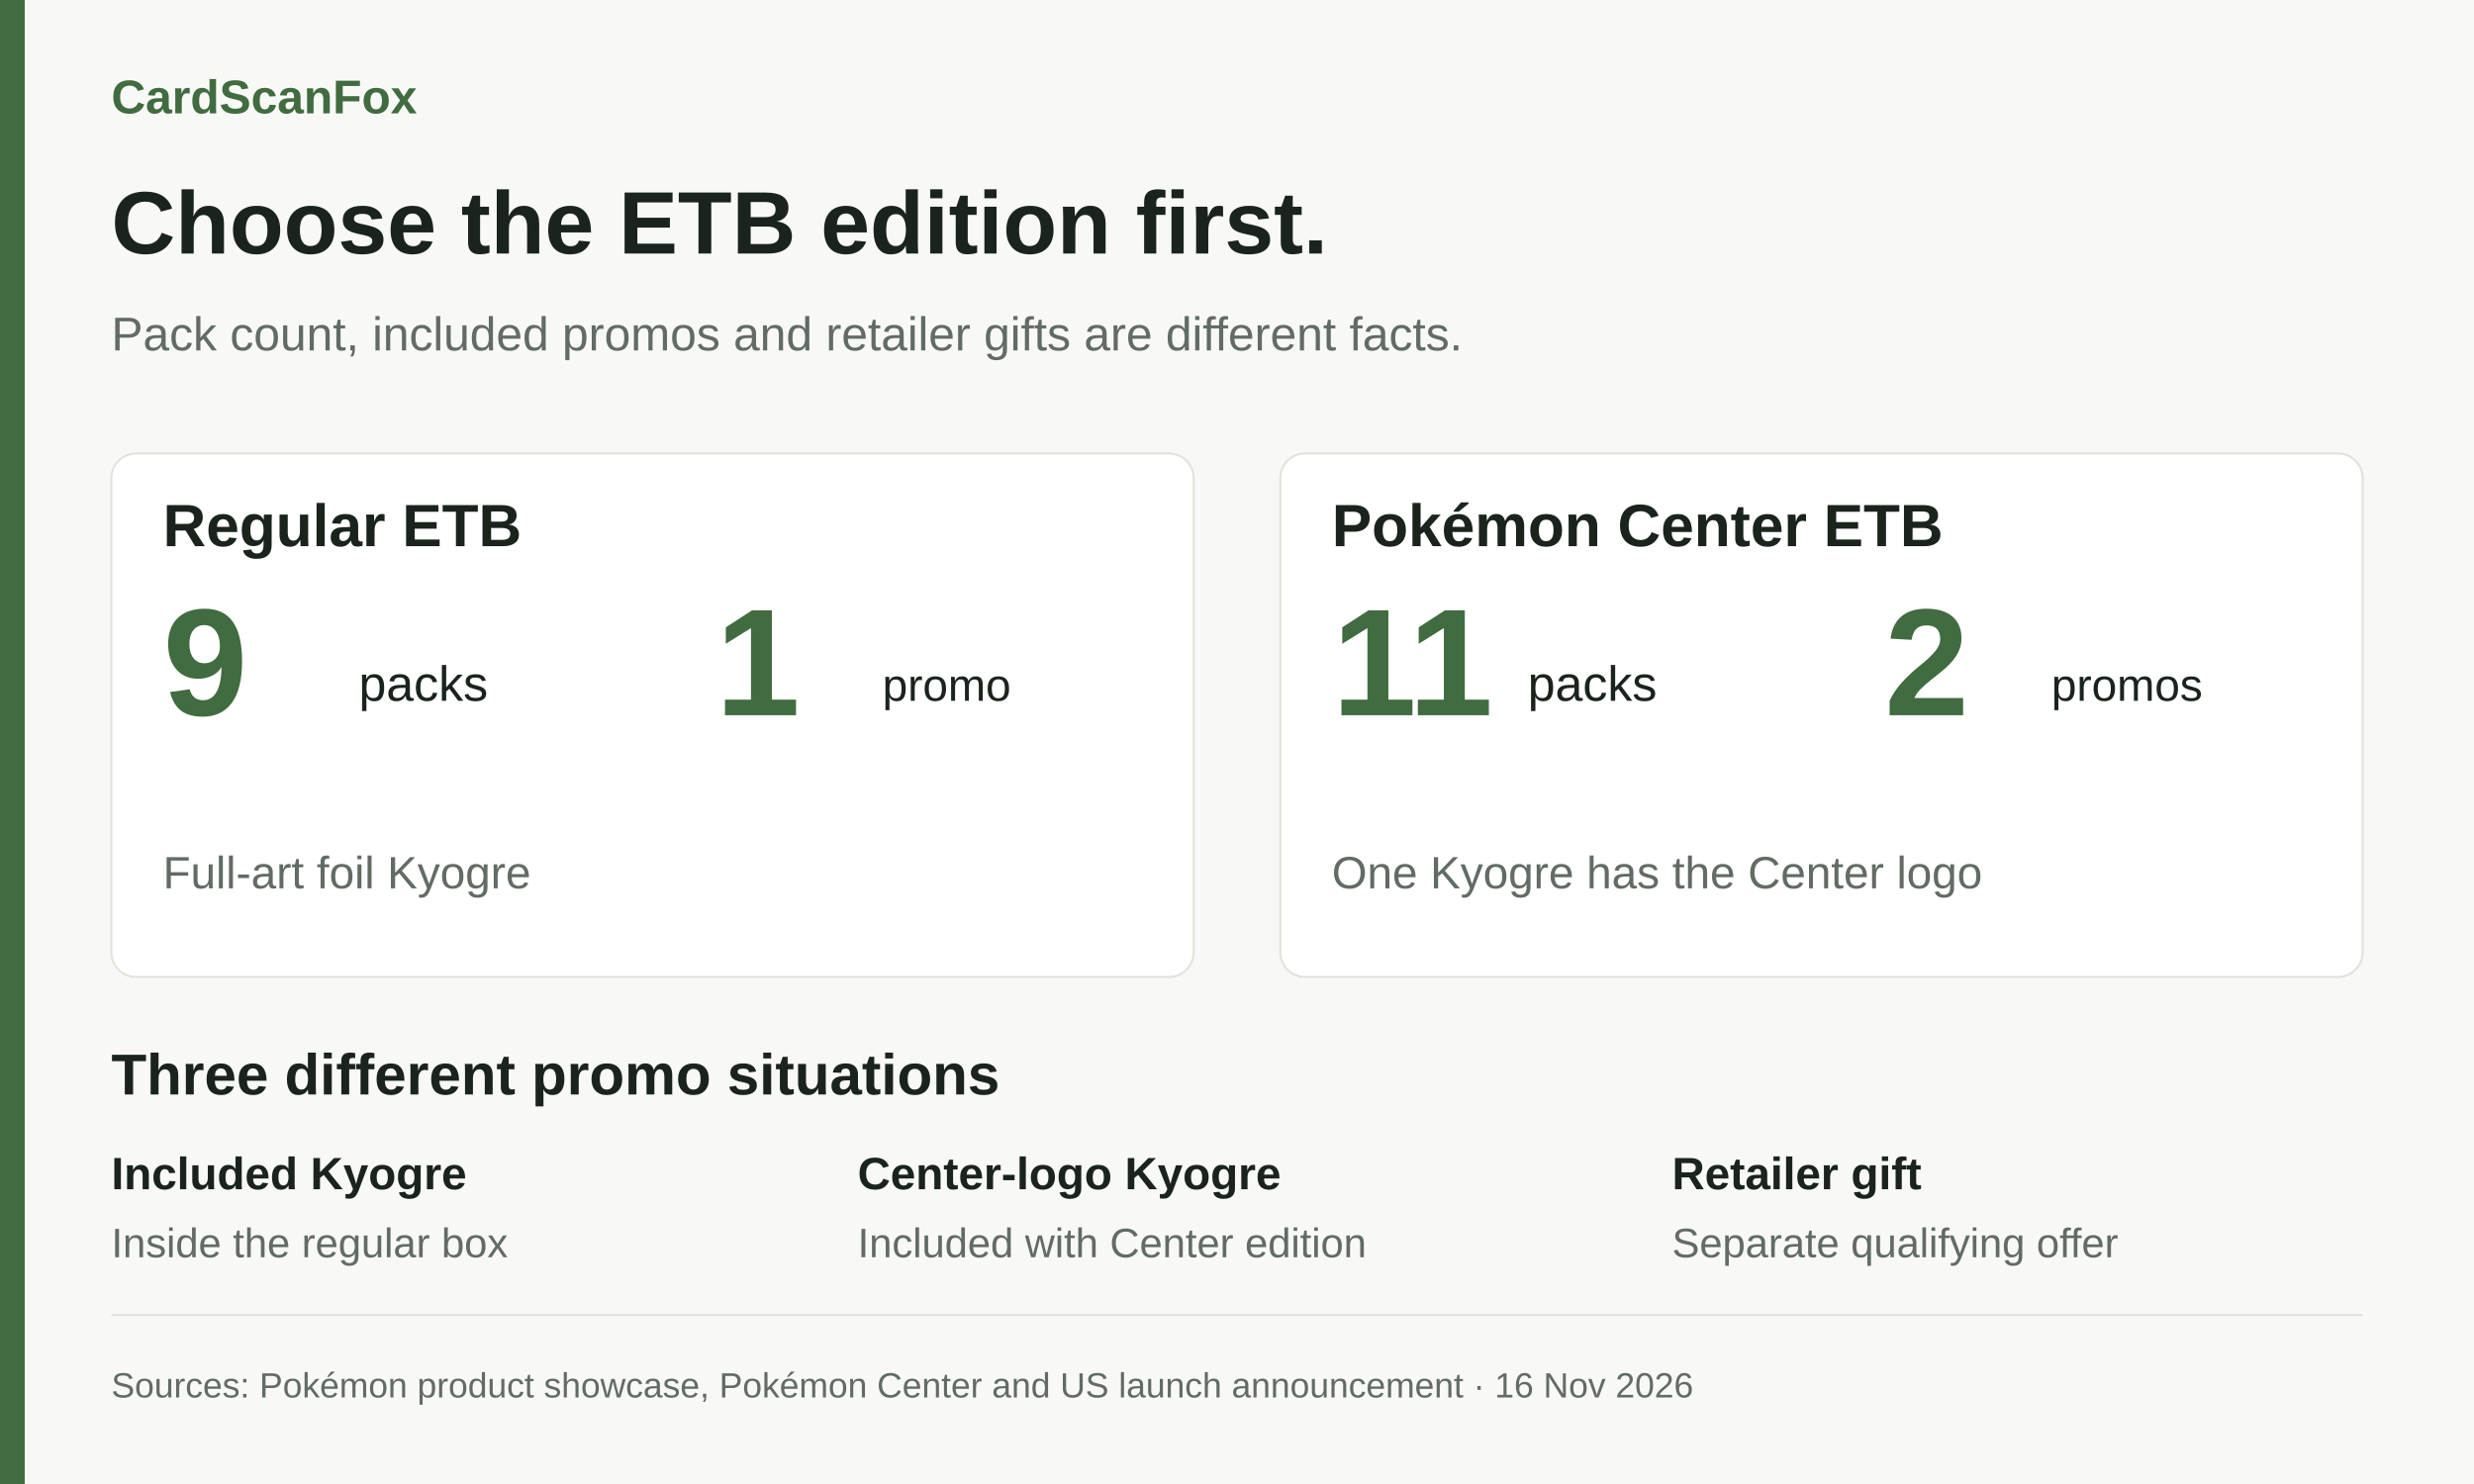
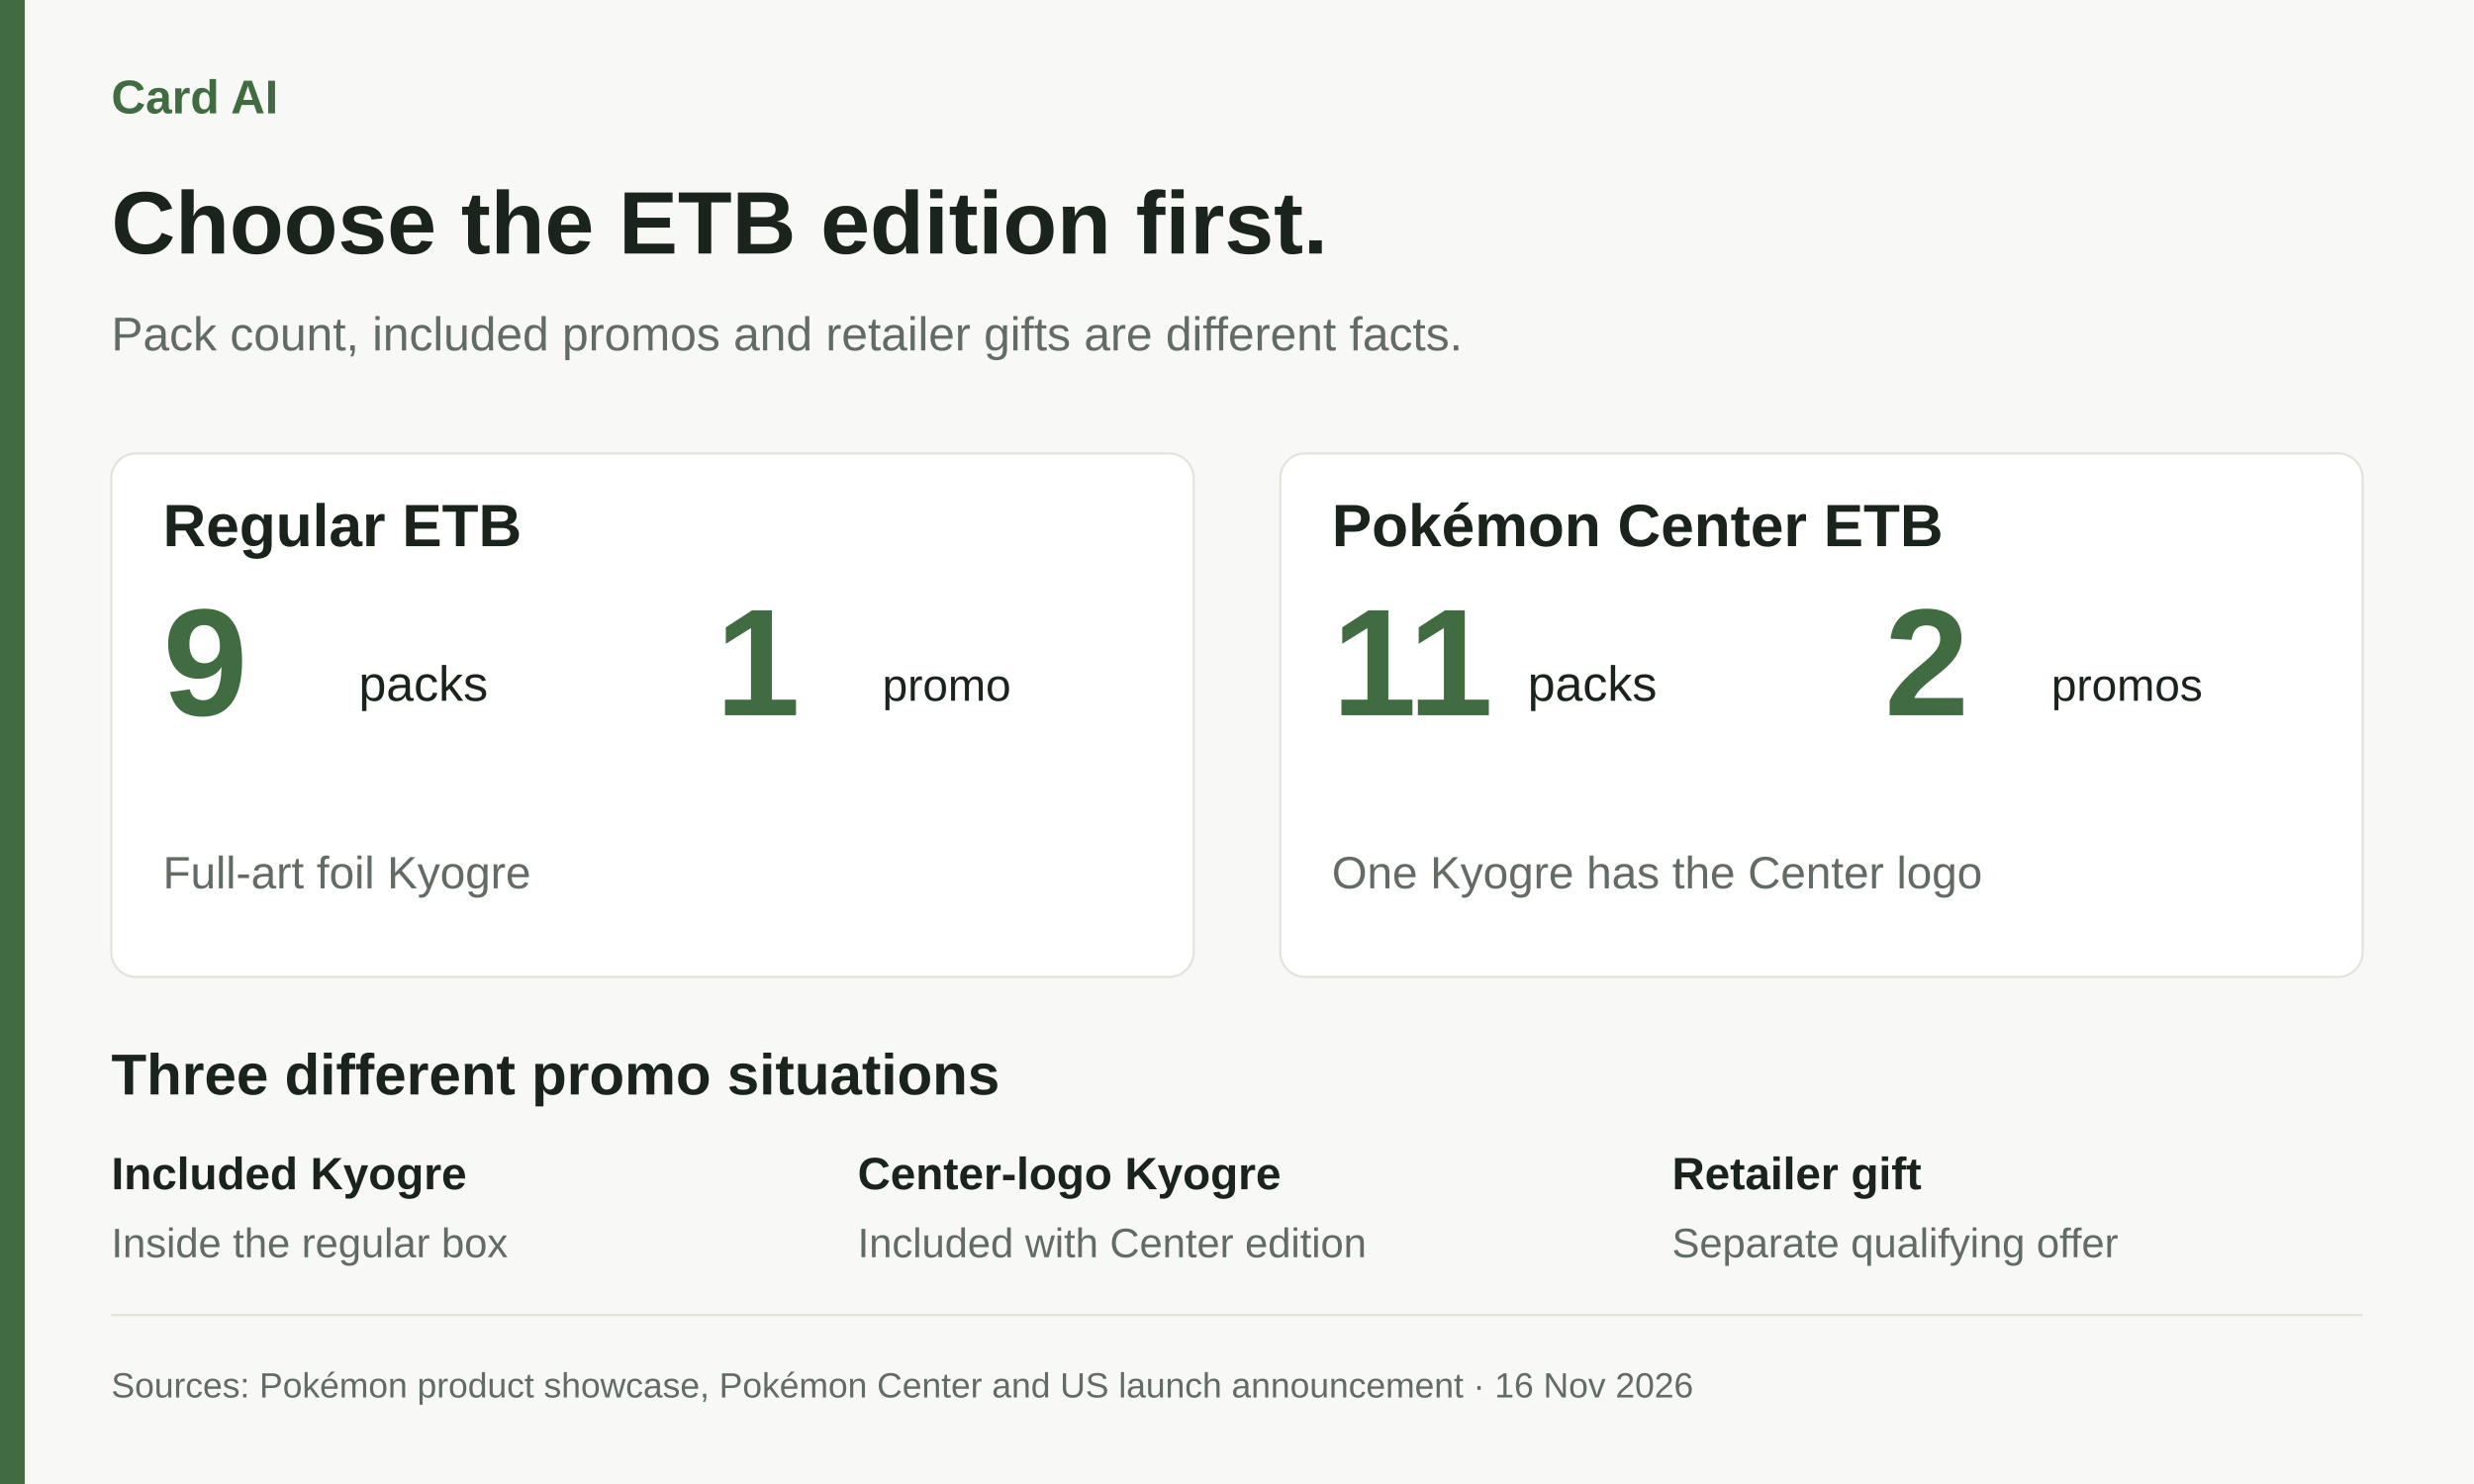
<svg xmlns="http://www.w3.org/2000/svg" width="1200" height="720" viewBox="0 0 1200 720" role="img" aria-labelledby="title desc">
  <g font-family="Arial, Helvetica, sans-serif">
    <rect x="0" y="0" width="1200" height="720" rx="0" fill="#f8f9f6" stroke="none" />
    <rect x="0" y="0" width="12" height="720" rx="0" fill="#416b40" stroke="none" />
-     <text x="54" y="55" font-size="23" font-weight="700" fill="#416b40">CardScanFox</text>
+     <text x="54" y="55" font-size="23" font-weight="700" fill="#416b40">Card AI</text>
    <text x="54" y="123" font-size="43" font-weight="700" fill="#1b231d">Choose the ETB edition first.</text>
    <text x="54" y="170" font-size="23" font-weight="400" fill="#626b64">Pack count, included promos and retailer gifts are different facts.</text>
    <rect x="54" y="220" width="525" height="254" rx="12" fill="#ffffff" stroke="#dfe4da" />
    <text x="79" y="265" font-size="29" font-weight="700" fill="#1b231d">Regular ETB</text>
    <text x="79" y="347" font-size="74" font-weight="700" fill="#416b40">9</text>
    <text x="174" y="340" font-size="24" font-weight="400" fill="#1b231d">packs</text>
    <text x="347" y="347" font-size="74" font-weight="700" fill="#416b40">1</text>
    <text x="428" y="340" font-size="22" font-weight="400" fill="#1b231d">promo</text>
    <text x="79" y="431" font-size="22" font-weight="400" fill="#626b64">Full-art foil Kyogre</text>
    <rect x="621" y="220" width="525" height="254" rx="12" fill="#ffffff" stroke="#dfe4da" />
    <text x="646" y="265" font-size="29" font-weight="700" fill="#1b231d">Pokémon Center ETB</text>
    <text x="646" y="347" font-size="74" font-weight="700" fill="#416b40">11</text>
    <text x="741" y="340" font-size="24" font-weight="400" fill="#1b231d">packs</text>
    <text x="914" y="347" font-size="74" font-weight="700" fill="#416b40">2</text>
    <text x="995" y="340" font-size="22" font-weight="400" fill="#1b231d">promos</text>
    <text x="646" y="431" font-size="22" font-weight="400" fill="#626b64">One Kyogre has the Center logo</text>
    <text x="54" y="531" font-size="28" font-weight="700" fill="#1b231d">Three different promo situations</text>
    <text x="54" y="577" font-size="22" font-weight="700" fill="#1b231d">Included Kyogre</text>
    <text x="416" y="577" font-size="22" font-weight="700" fill="#1b231d">Center-logo Kyogre</text>
    <text x="811" y="577" font-size="22" font-weight="700" fill="#1b231d">Retailer gift</text>
    <text x="54" y="610" font-size="20" font-weight="400" fill="#626b64">Inside the regular box</text>
    <text x="416" y="610" font-size="20" font-weight="400" fill="#626b64">Included with Center edition</text>
    <text x="811" y="610" font-size="20" font-weight="400" fill="#626b64">Separate qualifying offer</text>
    <path d="M54 638H1146" stroke="#dfe4da" />
    <text x="54" y="678" font-size="17" font-weight="400" fill="#626b64">Sources: Pokémon product showcase, Pokémon Center and US launch announcement · 16 Nov 2026</text>
  </g>
</svg>
